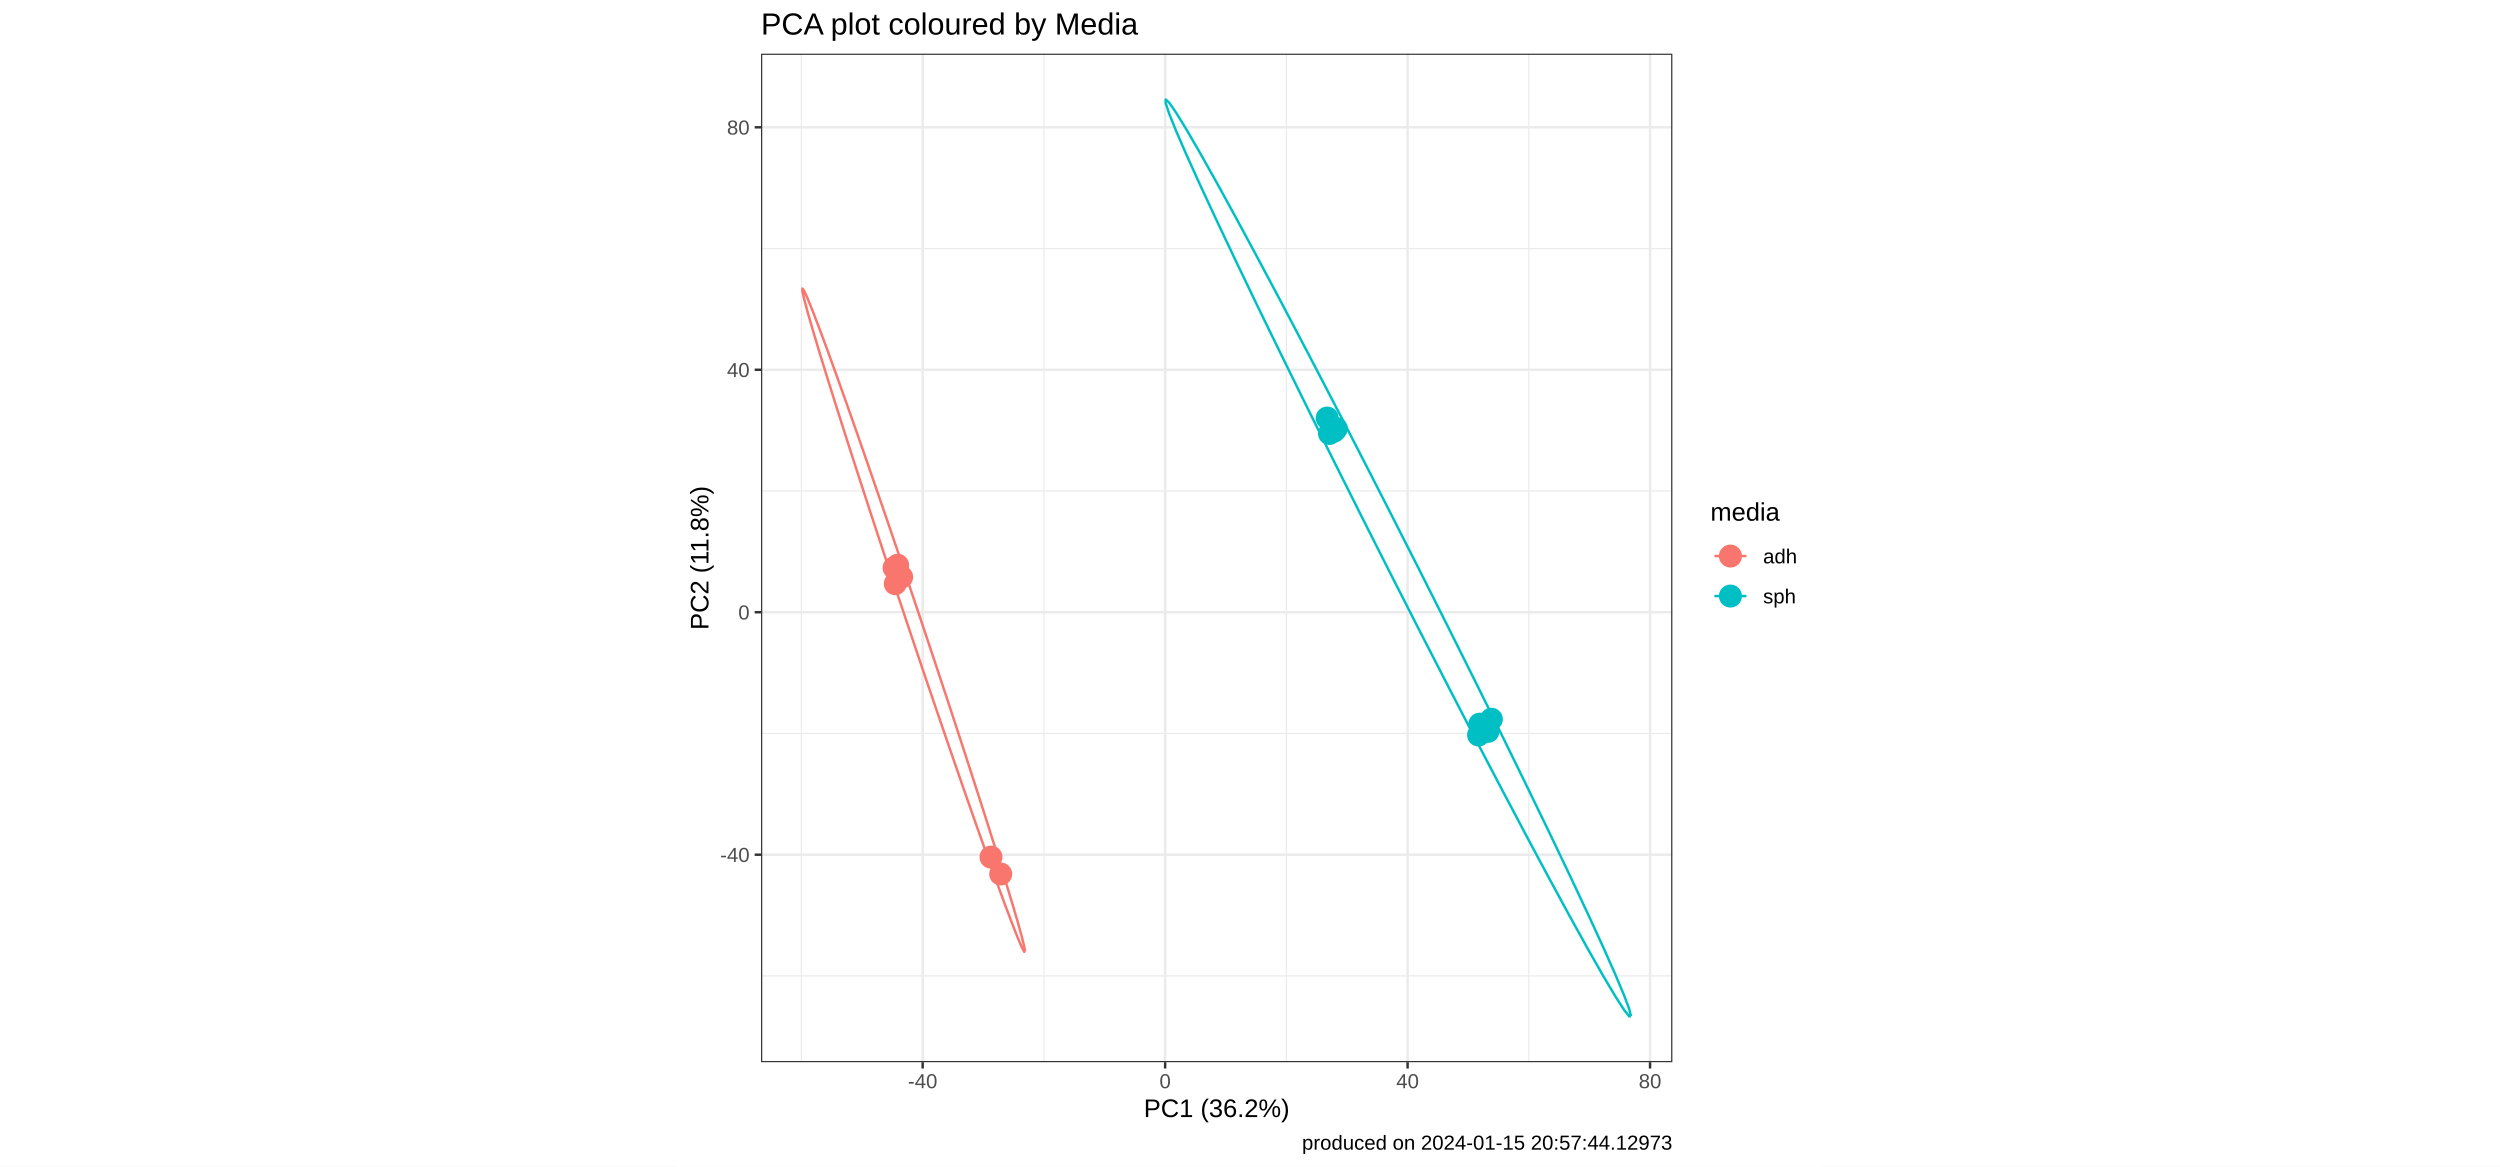
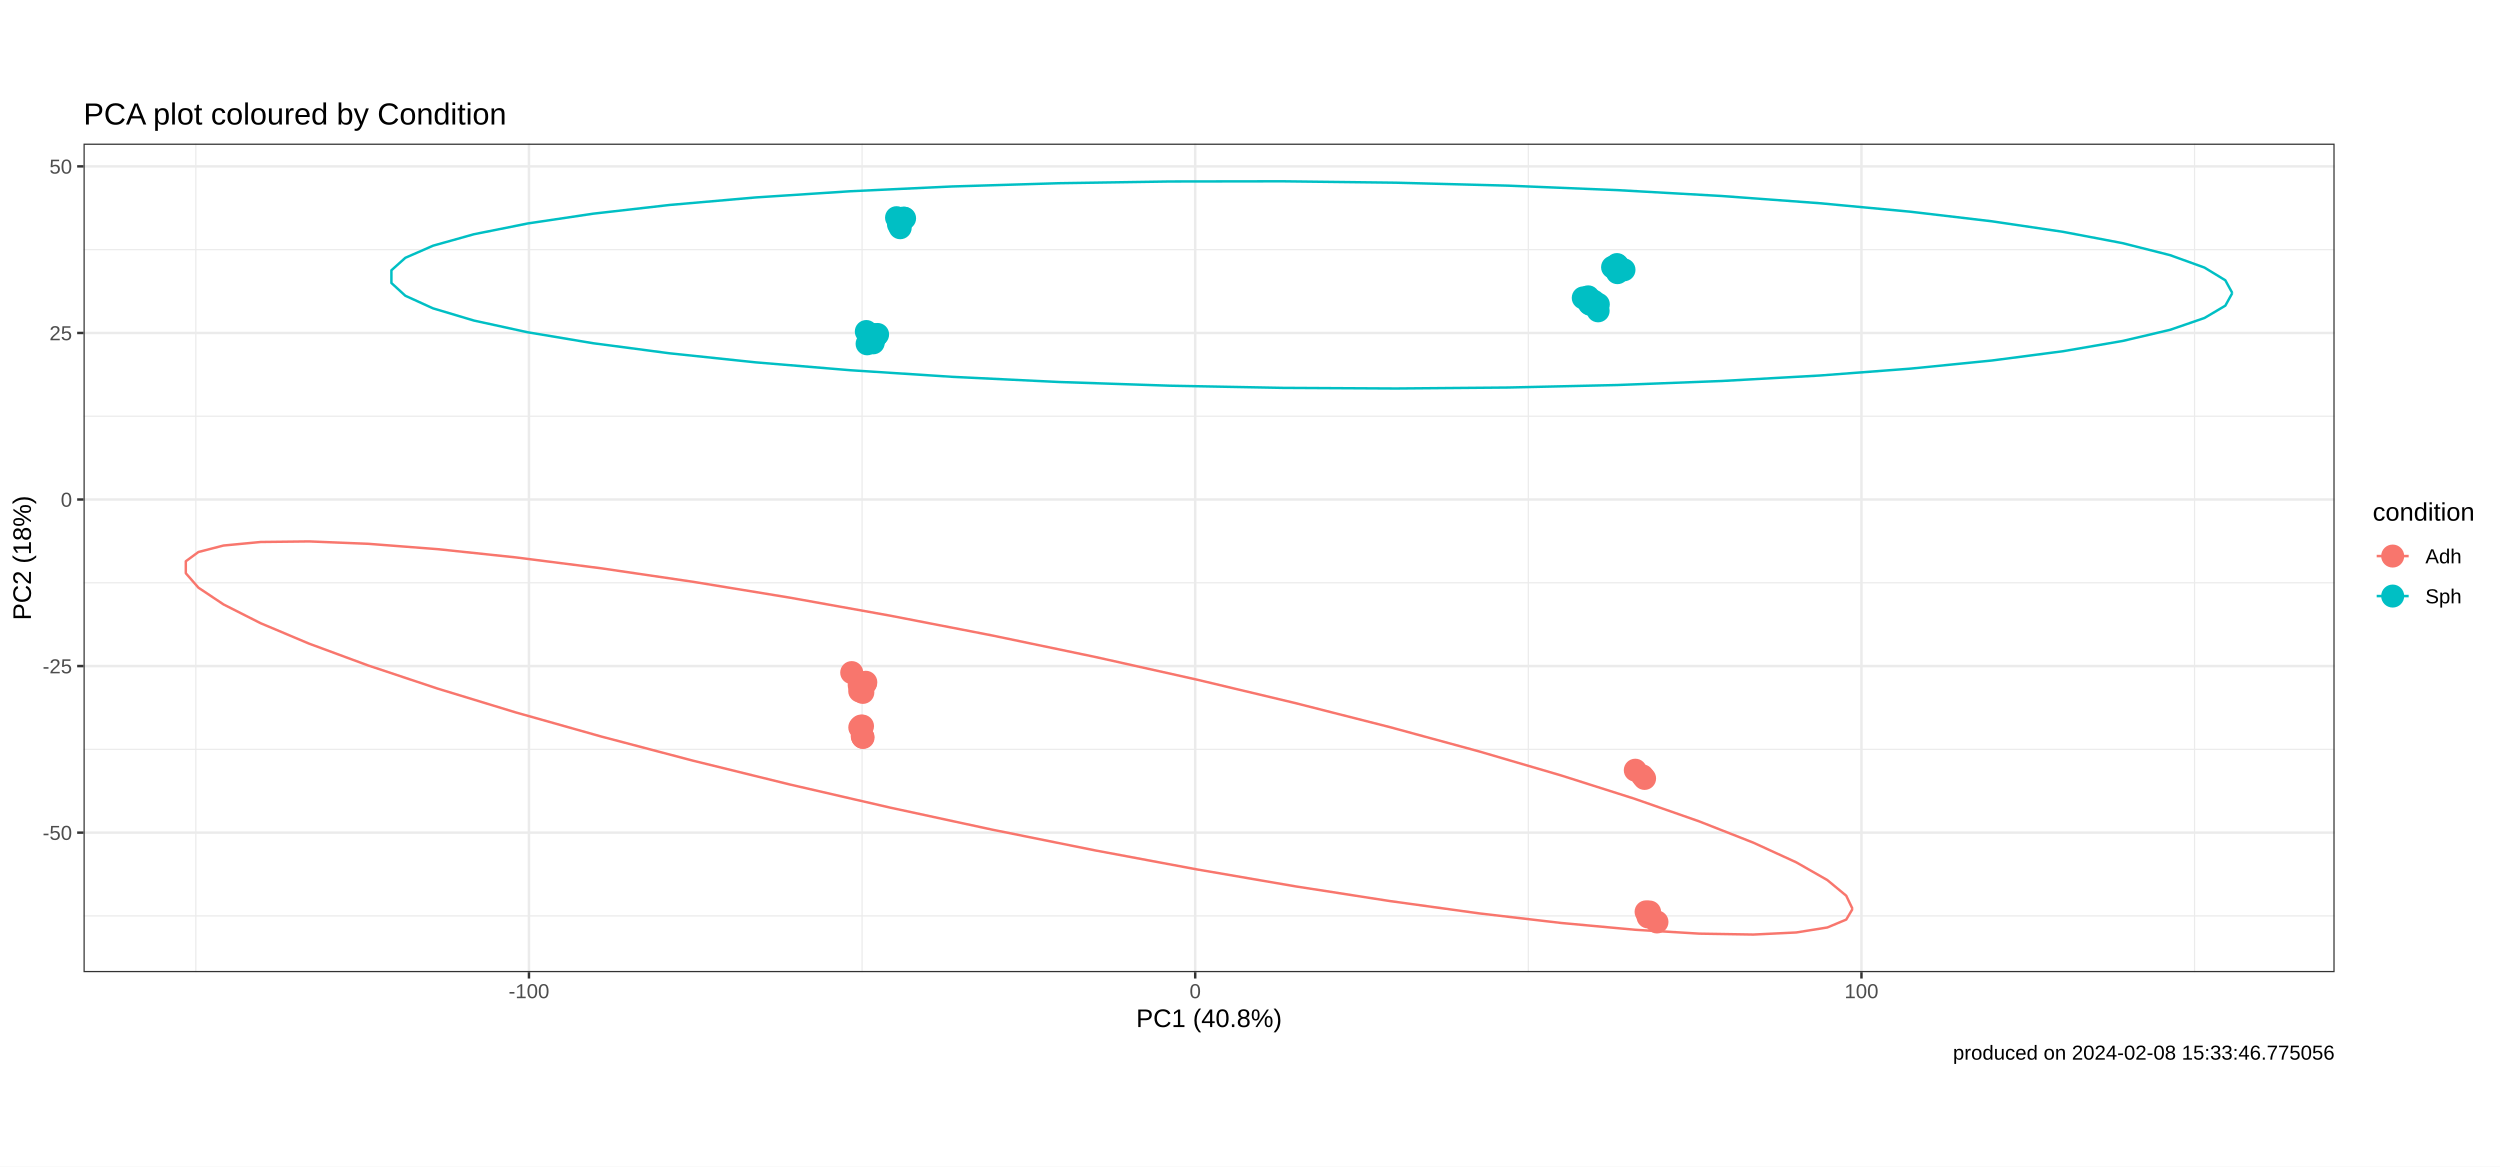
<svg xmlns="http://www.w3.org/2000/svg" class="svglite" width="1080.00pt" height="504.00pt" viewBox="0 0 1080.00 504.00">
  <defs>
    <style type="text/css">
    .svglite line, .svglite polyline, .svglite polygon, .svglite path, .svglite rect, .svglite circle {
      fill: none;
      stroke: #000000;
      stroke-linecap: round;
      stroke-linejoin: round;
      stroke-miterlimit: 10.00;
    }
    .svglite text {
      white-space: pre;
    }
  </style>
  </defs>
  <rect width="100%" height="100%" style="stroke: none; fill: #FFFFFF;" />
  <defs>
    <clipPath id="cpMC4wMHwxMDgwLjAwfDAuMDB8NTA0LjAw">
      <rect x="0.00" y="0.00" width="1080.00" height="504.00" />
    </clipPath>
  </defs>
  <g clip-path="url(#cpMC4wMHwxMDgwLjAwfDAuMDB8NTA0LjAw)">
</g>
  <defs>
-     <clipPath id="cpMjkyLjY5fDc4Ny4zMXwwLjAwfDUwNC4wMA==">
-       <rect x="292.69" y="0.00" width="494.62" height="504.00" />
+     <clipPath id="cpMC4wMHwxMDgwLjAwfDM4Ljg4fDQ2NS4xMg==">
+       <rect x="0" y="38.88" width="1080.00" height="426.25" />
    </clipPath>
  </defs>
-   <g clip-path="url(#cpMjkyLjY5fDc4Ny4zMXwwLjAwfDUwNC4wMA==)">
-     <rect x="292.69" y="-0" width="494.62" height="504.00" style="stroke-width: 1.07; stroke: #FFFFFF; fill: #FFFFFF;" />
+   <g clip-path="url(#cpMC4wMHwxMDgwLjAwfDM4Ljg4fDQ2NS4xMg==)">
+     <rect x="0" y="38.88" width="1080.00" height="426.25" style="stroke-width: 1.07; stroke: #FFFFFF; fill: #FFFFFF;" />
  </g>
  <g clip-path="url(#cpMC4wMHwxMDgwLjAwfDAuMDB8NTA0LjAw)">
</g>
  <defs>
-     <clipPath id="cpMzI4Ljc2fDcyMi40NnwyMy4xOHw0NTguODc=">
-       <rect x="328.76" y="23.18" width="393.71" height="435.70" />
+     <clipPath id="cpMzYuMDd8MTAwOC41Nnw2Mi4wNXw0MjAuMDA=">
+       <rect x="36.07" y="62.05" width="972.49" height="357.94" />
    </clipPath>
  </defs>
-   <g clip-path="url(#cpMzI4Ljc2fDcyMi40NnwyMy4xOHw0NTguODc=)">
-     <rect x="328.76" y="23.18" width="393.71" height="435.70" style="stroke-width: 1.07; stroke: none; fill: #FFFFFF;" />
-     <polyline points="328.76,421.59 722.46,421.59 " style="stroke-width: 0.53; stroke: #EBEBEB; stroke-linecap: butt;" />
-     <polyline points="328.76,316.85 722.46,316.85 " style="stroke-width: 0.53; stroke: #EBEBEB; stroke-linecap: butt;" />
-     <polyline points="328.76,212.10 722.46,212.10 " style="stroke-width: 0.53; stroke: #EBEBEB; stroke-linecap: butt;" />
-     <polyline points="328.76,107.36 722.46,107.36 " style="stroke-width: 0.53; stroke: #EBEBEB; stroke-linecap: butt;" />
-     <polyline points="346.22,458.87 346.22,23.18 " style="stroke-width: 0.53; stroke: #EBEBEB; stroke-linecap: butt;" />
-     <polyline points="450.97,458.87 450.97,23.18 " style="stroke-width: 0.53; stroke: #EBEBEB; stroke-linecap: butt;" />
-     <polyline points="555.71,458.87 555.71,23.18 " style="stroke-width: 0.53; stroke: #EBEBEB; stroke-linecap: butt;" />
-     <polyline points="660.45,458.87 660.45,23.18 " style="stroke-width: 0.53; stroke: #EBEBEB; stroke-linecap: butt;" />
-     <polyline points="328.76,369.22 722.46,369.22 " style="stroke-width: 1.07; stroke: #EBEBEB; stroke-linecap: butt;" />
-     <polyline points="328.76,264.48 722.46,264.48 " style="stroke-width: 1.07; stroke: #EBEBEB; stroke-linecap: butt;" />
-     <polyline points="328.76,159.73 722.46,159.73 " style="stroke-width: 1.07; stroke: #EBEBEB; stroke-linecap: butt;" />
-     <polyline points="328.76,54.99 722.46,54.99 " style="stroke-width: 1.07; stroke: #EBEBEB; stroke-linecap: butt;" />
-     <polyline points="398.59,458.87 398.59,23.18 " style="stroke-width: 1.07; stroke: #EBEBEB; stroke-linecap: butt;" />
-     <polyline points="503.34,458.87 503.34,23.18 " style="stroke-width: 1.07; stroke: #EBEBEB; stroke-linecap: butt;" />
-     <polyline points="608.08,458.87 608.08,23.18 " style="stroke-width: 1.07; stroke: #EBEBEB; stroke-linecap: butt;" />
-     <polyline points="712.82,458.87 712.82,23.18 " style="stroke-width: 1.07; stroke: #EBEBEB; stroke-linecap: butt;" />
-     <circle cx="387.78" cy="244.20" r="4.62" style="stroke-width: 0.71; stroke: #F8766D; fill: #F8766D;" />
-     <circle cx="386.75" cy="252.16" r="4.62" style="stroke-width: 0.71; stroke: #F8766D; fill: #F8766D;" />
-     <circle cx="388.50" cy="249.20" r="4.62" style="stroke-width: 0.71; stroke: #F8766D; fill: #F8766D;" />
-     <circle cx="577.26" cy="185.14" r="4.62" style="stroke-width: 0.71; stroke: #00BFC4; fill: #00BFC4;" />
-     <circle cx="432.30" cy="377.57" r="4.62" style="stroke-width: 0.71; stroke: #F8766D; fill: #F8766D;" />
-     <circle cx="428.11" cy="370.27" r="4.62" style="stroke-width: 0.71; stroke: #F8766D; fill: #F8766D;" />
-     <circle cx="638.74" cy="317.52" r="4.62" style="stroke-width: 0.71; stroke: #00BFC4; fill: #00BFC4;" />
-     <circle cx="644.26" cy="310.71" r="4.62" style="stroke-width: 0.71; stroke: #00BFC4; fill: #00BFC4;" />
-     <circle cx="639.27" cy="312.83" r="4.62" style="stroke-width: 0.71; stroke: #00BFC4; fill: #00BFC4;" />
-     <circle cx="642.79" cy="315.97" r="4.62" style="stroke-width: 0.71; stroke: #00BFC4; fill: #00BFC4;" />
-     <circle cx="574.32" cy="187.26" r="4.62" style="stroke-width: 0.71; stroke: #00BFC4; fill: #00BFC4;" />
-     <circle cx="573.34" cy="180.60" r="4.62" style="stroke-width: 0.71; stroke: #00BFC4; fill: #00BFC4;" />
-     <circle cx="389.51" cy="249.28" r="4.62" style="stroke-width: 0.71; stroke: #F8766D; fill: #F8766D;" />
-     <circle cx="386.24" cy="245.32" r="4.62" style="stroke-width: 0.71; stroke: #F8766D; fill: #F8766D;" />
-     <circle cx="387.79" cy="247.40" r="4.62" style="stroke-width: 0.71; stroke: #F8766D; fill: #F8766D;" />
-     <circle cx="576.42" cy="186.19" r="4.62" style="stroke-width: 0.71; stroke: #00BFC4; fill: #00BFC4;" />
-     <polyline points="442.82,411.10 442.45,408.84 441.36,404.45 439.57,397.99 437.09,389.56 433.97,379.29 430.26,367.34 426.00,353.87 421.27,339.11 416.14,323.27 410.69,306.59 404.99,289.33 399.13,271.74 393.21,254.10 387.31,236.67 381.52,219.71 375.93,203.49 370.63,188.25 365.69,174.21 361.19,161.60 357.20,150.60 353.77,141.38 350.97,134.08 348.83,128.81 347.38,125.65 346.65,124.65 346.65,125.83 347.38,129.16 348.83,134.59 350.97,142.05 353.77,151.41 357.20,162.55 361.19,175.28 365.69,189.42 370.63,204.75 375.93,221.04 381.52,238.05 387.31,255.50 393.21,273.15 399.13,290.72 404.99,307.95 410.69,324.57 416.14,340.33 421.27,355.00 426.00,368.35 430.26,380.18 433.97,390.31 437.09,398.58 439.57,404.88 441.36,409.10 442.45,411.18 442.82,411.10 " style="stroke-width: 1.07; stroke: #F8766D; stroke-linecap: butt;" />
-     <polyline points="704.57,438.96 703.81,435.85 701.53,429.79 697.78,420.88 692.60,409.23 686.08,395.04 678.32,378.52 669.43,359.92 659.54,339.52 648.82,317.62 637.41,294.57 625.50,270.71 613.26,246.40 600.88,222.01 588.55,197.91 576.45,174.47 564.77,152.04 553.69,130.96 543.36,111.55 533.96,94.11 525.62,78.90 518.46,66.14 512.60,56.04 508.13,48.75 505.11,44.37 503.59,42.98 503.59,44.59 505.11,49.19 508.13,56.69 512.60,66.99 518.46,79.93 525.62,95.31 533.96,112.91 543.36,132.45 553.69,153.64 564.77,176.15 576.45,199.65 588.55,223.79 600.88,248.18 613.26,272.47 625.50,296.28 637.41,319.26 648.82,341.06 659.54,361.34 669.43,379.80 678.32,396.16 686.08,410.17 692.60,421.62 697.78,430.33 701.53,436.18 703.81,439.07 704.57,438.96 " style="stroke-width: 1.07; stroke: #00BFC4; stroke-linecap: butt;" />
-     <rect x="328.76" y="23.18" width="393.71" height="435.70" style="stroke-width: 1.07; stroke: #333333;" />
+   <g clip-path="url(#cpMzYuMDd8MTAwOC41Nnw2Mi4wNXw0MjAuMDA=)">
+     <rect x="36.07" y="62.05" width="972.49" height="357.94" style="stroke-width: 1.07; stroke: none; fill: #FFFFFF;" />
+     <polyline points="36.07,395.67 1008.56,395.67 " style="stroke-width: 0.53; stroke: #EBEBEB; stroke-linecap: butt;" />
+     <polyline points="36.07,323.71 1008.56,323.71 " style="stroke-width: 0.53; stroke: #EBEBEB; stroke-linecap: butt;" />
+     <polyline points="36.07,251.76 1008.56,251.76 " style="stroke-width: 0.53; stroke: #EBEBEB; stroke-linecap: butt;" />
+     <polyline points="36.07,179.81 1008.56,179.81 " style="stroke-width: 0.53; stroke: #EBEBEB; stroke-linecap: butt;" />
+     <polyline points="36.07,107.85 1008.56,107.85 " style="stroke-width: 0.53; stroke: #EBEBEB; stroke-linecap: butt;" />
+     <polyline points="84.60,420.00 84.60,62.05 " style="stroke-width: 0.53; stroke: #EBEBEB; stroke-linecap: butt;" />
+     <polyline points="372.42,420.00 372.42,62.05 " style="stroke-width: 0.53; stroke: #EBEBEB; stroke-linecap: butt;" />
+     <polyline points="660.24,420.00 660.24,62.05 " style="stroke-width: 0.53; stroke: #EBEBEB; stroke-linecap: butt;" />
+     <polyline points="948.05,420.00 948.05,62.05 " style="stroke-width: 0.53; stroke: #EBEBEB; stroke-linecap: butt;" />
+     <polyline points="36.07,359.69 1008.56,359.69 " style="stroke-width: 1.07; stroke: #EBEBEB; stroke-linecap: butt;" />
+     <polyline points="36.07,287.74 1008.56,287.74 " style="stroke-width: 1.07; stroke: #EBEBEB; stroke-linecap: butt;" />
+     <polyline points="36.07,215.78 1008.56,215.78 " style="stroke-width: 1.07; stroke: #EBEBEB; stroke-linecap: butt;" />
+     <polyline points="36.07,143.83 1008.56,143.83 " style="stroke-width: 1.07; stroke: #EBEBEB; stroke-linecap: butt;" />
+     <polyline points="36.07,71.87 1008.56,71.87 " style="stroke-width: 1.07; stroke: #EBEBEB; stroke-linecap: butt;" />
+     <polyline points="228.51,420.00 228.51,62.05 " style="stroke-width: 1.07; stroke: #EBEBEB; stroke-linecap: butt;" />
+     <polyline points="516.33,420.00 516.33,62.05 " style="stroke-width: 1.07; stroke: #EBEBEB; stroke-linecap: butt;" />
+     <polyline points="804.15,420.00 804.15,62.05 " style="stroke-width: 1.07; stroke: #EBEBEB; stroke-linecap: butt;" />
+     <circle cx="371.17" cy="295.96" r="4.62" style="stroke-width: 0.71; stroke: #F8766D; fill: #F8766D;" />
+     <circle cx="372.48" cy="295.04" r="4.62" style="stroke-width: 0.71; stroke: #F8766D; fill: #F8766D;" />
+     <circle cx="372.75" cy="299.12" r="4.62" style="stroke-width: 0.71; stroke: #F8766D; fill: #F8766D;" />
+     <circle cx="371.40" cy="298.53" r="4.62" style="stroke-width: 0.71; stroke: #F8766D; fill: #F8766D;" />
+     <circle cx="373.88" cy="295.24" r="4.62" style="stroke-width: 0.71; stroke: #F8766D; fill: #F8766D;" />
+     <circle cx="372.01" cy="313.66" r="4.62" style="stroke-width: 0.71; stroke: #F8766D; fill: #F8766D;" />
+     <circle cx="371.43" cy="314.26" r="4.62" style="stroke-width: 0.71; stroke: #F8766D; fill: #F8766D;" />
+     <circle cx="372.85" cy="318.57" r="4.62" style="stroke-width: 0.71; stroke: #F8766D; fill: #F8766D;" />
+     <circle cx="374.25" cy="143.22" r="4.62" style="stroke-width: 0.71; stroke: #00BFC4; fill: #00BFC4;" />
+     <circle cx="377.24" cy="148.10" r="4.62" style="stroke-width: 0.71; stroke: #00BFC4; fill: #00BFC4;" />
+     <circle cx="379.12" cy="144.49" r="4.62" style="stroke-width: 0.71; stroke: #00BFC4; fill: #00BFC4;" />
+     <circle cx="701.56" cy="116.56" r="4.62" style="stroke-width: 0.71; stroke: #00BFC4; fill: #00BFC4;" />
+     <circle cx="683.97" cy="128.69" r="4.62" style="stroke-width: 0.71; stroke: #00BFC4; fill: #00BFC4;" />
+     <circle cx="687.19" cy="131.52" r="4.62" style="stroke-width: 0.71; stroke: #00BFC4; fill: #00BFC4;" />
+     <circle cx="690.39" cy="134.28" r="4.62" style="stroke-width: 0.71; stroke: #00BFC4; fill: #00BFC4;" />
+     <circle cx="688.46" cy="130.10" r="4.62" style="stroke-width: 0.71; stroke: #00BFC4; fill: #00BFC4;" />
+     <circle cx="372.68" cy="318.43" r="4.62" style="stroke-width: 0.71; stroke: #F8766D; fill: #F8766D;" />
+     <circle cx="372.48" cy="317.99" r="4.62" style="stroke-width: 0.71; stroke: #F8766D; fill: #F8766D;" />
+     <circle cx="372.60" cy="313.69" r="4.62" style="stroke-width: 0.71; stroke: #F8766D; fill: #F8766D;" />
+     <circle cx="710.46" cy="336.28" r="4.62" style="stroke-width: 0.71; stroke: #F8766D; fill: #F8766D;" />
+     <circle cx="706.45" cy="332.73" r="4.62" style="stroke-width: 0.71; stroke: #F8766D; fill: #F8766D;" />
+     <circle cx="712.63" cy="393.99" r="4.62" style="stroke-width: 0.71; stroke: #F8766D; fill: #F8766D;" />
+     <circle cx="367.94" cy="290.56" r="4.62" style="stroke-width: 0.71; stroke: #F8766D; fill: #F8766D;" />
+     <circle cx="377.64" cy="144.55" r="4.62" style="stroke-width: 0.71; stroke: #00BFC4; fill: #00BFC4;" />
+     <circle cx="374.03" cy="294.74" r="4.62" style="stroke-width: 0.71; stroke: #F8766D; fill: #F8766D;" />
+     <circle cx="698.52" cy="114.29" r="4.62" style="stroke-width: 0.71; stroke: #00BFC4; fill: #00BFC4;" />
+     <circle cx="696.64" cy="115.44" r="4.62" style="stroke-width: 0.71; stroke: #00BFC4; fill: #00BFC4;" />
+     <circle cx="709.55" cy="335.18" r="4.62" style="stroke-width: 0.71; stroke: #F8766D; fill: #F8766D;" />
+     <circle cx="711.11" cy="393.92" r="4.62" style="stroke-width: 0.71; stroke: #F8766D; fill: #F8766D;" />
+     <circle cx="686.58" cy="131.18" r="4.62" style="stroke-width: 0.71; stroke: #00BFC4; fill: #00BFC4;" />
+     <circle cx="715.81" cy="398.29" r="4.62" style="stroke-width: 0.71; stroke: #F8766D; fill: #F8766D;" />
+     <circle cx="690.47" cy="131.47" r="4.62" style="stroke-width: 0.71; stroke: #00BFC4; fill: #00BFC4;" />
+     <circle cx="711.96" cy="396.12" r="4.62" style="stroke-width: 0.71; stroke: #F8766D; fill: #F8766D;" />
+     <circle cx="686.09" cy="128.24" r="4.62" style="stroke-width: 0.71; stroke: #00BFC4; fill: #00BFC4;" />
+     <circle cx="390.35" cy="94.22" r="4.62" style="stroke-width: 0.71; stroke: #00BFC4; fill: #00BFC4;" />
+     <circle cx="388.14" cy="96.93" r="4.62" style="stroke-width: 0.71; stroke: #00BFC4; fill: #00BFC4;" />
+     <circle cx="390.78" cy="94.32" r="4.62" style="stroke-width: 0.71; stroke: #00BFC4; fill: #00BFC4;" />
+     <circle cx="388.89" cy="98.38" r="4.62" style="stroke-width: 0.71; stroke: #00BFC4; fill: #00BFC4;" />
+     <circle cx="387.31" cy="94.04" r="4.62" style="stroke-width: 0.71; stroke: #00BFC4; fill: #00BFC4;" />
+     <circle cx="388.66" cy="95.83" r="4.62" style="stroke-width: 0.71; stroke: #00BFC4; fill: #00BFC4;" />
+     <circle cx="378.38" cy="145.33" r="4.62" style="stroke-width: 0.71; stroke: #00BFC4; fill: #00BFC4;" />
+     <circle cx="374.59" cy="148.53" r="4.62" style="stroke-width: 0.71; stroke: #00BFC4; fill: #00BFC4;" />
+     <circle cx="698.84" cy="114.66" r="4.62" style="stroke-width: 0.71; stroke: #00BFC4; fill: #00BFC4;" />
+     <circle cx="698.74" cy="117.79" r="4.62" style="stroke-width: 0.71; stroke: #00BFC4; fill: #00BFC4;" />
+     <polyline points="800.30,392.66 797.57,386.95 789.42,380.20 775.97,372.52 757.42,364.02 734.07,354.84 706.25,345.11 674.40,334.99 638.99,324.62 600.57,314.16 559.71,303.77 517.04,293.60 473.19,283.82 428.85,274.57 384.67,265.99 341.33,258.21 299.48,251.35 259.77,245.51 222.78,240.79 189.09,237.24 159.20,234.93 133.56,233.89 112.57,234.14 96.55,235.67 85.72,238.46 80.27,242.47 80.27,247.64 85.72,253.88 96.55,261.11 112.57,269.22 133.56,278.07 159.20,287.54 189.09,297.49 222.78,307.76 259.77,318.19 299.48,328.64 341.33,338.93 384.67,348.92 428.85,358.46 473.19,367.39 517.04,375.58 559.71,382.92 600.57,389.28 638.99,394.58 674.40,398.72 706.25,401.65 734.07,403.33 757.42,403.73 775.97,402.83 789.42,400.67 797.57,397.26 800.30,392.66 " style="stroke-width: 1.07; stroke: #F8766D; stroke-linecap: butt;" />
+     <polyline points="964.36,126.59 961.34,121.08 952.34,115.60 937.48,110.23 917.00,105.05 891.20,100.15 860.48,95.60 825.30,91.46 786.19,87.80 743.75,84.67 698.63,82.13 651.49,80.20 603.07,78.93 554.09,78.32 505.30,78.40 457.43,79.15 411.21,80.56 367.34,82.62 326.49,85.29 289.28,88.54 256.26,92.31 227.95,96.54 204.77,101.18 187.07,106.14 175.11,111.37 169.09,116.77 169.09,122.26 175.11,127.77 187.07,133.21 204.77,138.49 227.95,143.54 256.26,148.28 289.28,152.63 326.49,156.54 367.34,159.94 411.21,162.78 457.43,165.02 505.30,166.62 554.09,167.56 603.07,167.83 651.49,167.41 698.63,166.33 743.75,164.59 786.19,162.22 825.30,159.25 860.48,155.74 891.20,151.73 917.00,147.29 937.48,142.48 952.34,137.37 961.34,132.05 964.36,126.59 " style="stroke-width: 1.07; stroke: #00BFC4; stroke-linecap: butt;" />
+     <rect x="36.07" y="62.05" width="972.49" height="357.94" style="stroke-width: 1.07; stroke: #333333;" />
  </g>
  <g clip-path="url(#cpMC4wMHwxMDgwLjAwfDAuMDB8NTA0LjAw)">
-     <text x="323.83" y="372.37" text-anchor="end" style="font-size: 8.80px;fill: #4D4D4D; font-family: &quot;Arial&quot;;" textLength="12.72px" lengthAdjust="spacingAndGlyphs">-40</text>
-     <text x="323.83" y="267.63" text-anchor="end" style="font-size: 8.80px;fill: #4D4D4D; font-family: &quot;Arial&quot;;" textLength="4.90px" lengthAdjust="spacingAndGlyphs">0</text>
-     <text x="323.83" y="162.88" text-anchor="end" style="font-size: 8.80px;fill: #4D4D4D; font-family: &quot;Arial&quot;;" textLength="9.79px" lengthAdjust="spacingAndGlyphs">40</text>
-     <text x="323.83" y="58.14" text-anchor="end" style="font-size: 8.80px;fill: #4D4D4D; font-family: &quot;Arial&quot;;" textLength="9.79px" lengthAdjust="spacingAndGlyphs">80</text>
-     <polyline points="326.02,369.22 328.76,369.22 " style="stroke-width: 1.07; stroke: #333333; stroke-linecap: butt;" />
-     <polyline points="326.02,264.48 328.76,264.48 " style="stroke-width: 1.07; stroke: #333333; stroke-linecap: butt;" />
-     <polyline points="326.02,159.73 328.76,159.73 " style="stroke-width: 1.07; stroke: #333333; stroke-linecap: butt;" />
-     <polyline points="326.02,54.99 328.76,54.99 " style="stroke-width: 1.07; stroke: #333333; stroke-linecap: butt;" />
-     <polyline points="398.59,461.61 398.59,458.87 " style="stroke-width: 1.07; stroke: #333333; stroke-linecap: butt;" />
-     <polyline points="503.34,461.61 503.34,458.87 " style="stroke-width: 1.07; stroke: #333333; stroke-linecap: butt;" />
-     <polyline points="608.08,461.61 608.08,458.87 " style="stroke-width: 1.07; stroke: #333333; stroke-linecap: butt;" />
-     <polyline points="712.82,461.61 712.82,458.87 " style="stroke-width: 1.07; stroke: #333333; stroke-linecap: butt;" />
-     <text x="398.59" y="470.11" text-anchor="middle" style="font-size: 8.80px;fill: #4D4D4D; font-family: &quot;Arial&quot;;" textLength="12.72px" lengthAdjust="spacingAndGlyphs">-40</text>
-     <text x="503.34" y="470.11" text-anchor="middle" style="font-size: 8.80px;fill: #4D4D4D; font-family: &quot;Arial&quot;;" textLength="4.90px" lengthAdjust="spacingAndGlyphs">0</text>
-     <text x="608.08" y="470.11" text-anchor="middle" style="font-size: 8.80px;fill: #4D4D4D; font-family: &quot;Arial&quot;;" textLength="9.79px" lengthAdjust="spacingAndGlyphs">40</text>
-     <text x="712.82" y="470.11" text-anchor="middle" style="font-size: 8.80px;fill: #4D4D4D; font-family: &quot;Arial&quot;;" textLength="9.79px" lengthAdjust="spacingAndGlyphs">80</text>
-     <text x="525.61" y="482.57" text-anchor="middle" style="font-size: 11.00px; font-family: &quot;Arial&quot;;" textLength="62.99px" lengthAdjust="spacingAndGlyphs">PC1 (36.2%)</text>
-     <text transform="translate(306.05,241.03) rotate(-90)" text-anchor="middle" style="font-size: 11.00px; font-family: &quot;Arial&quot;;" textLength="62.18px" lengthAdjust="spacingAndGlyphs">PC2 (11.8%)</text>
-     <rect x="733.42" y="210.43" width="48.41" height="61.19" style="stroke-width: 1.07; stroke: none; fill: #FFFFFF;" />
-     <text x="738.90" y="224.94" style="font-size: 11.00px; font-family: &quot;Arial&quot;;" textLength="29.97px" lengthAdjust="spacingAndGlyphs">media</text>
-     <rect x="738.90" y="231.58" width="17.28" height="17.28" style="stroke-width: 1.07; stroke: none; fill: #FFFFFF;" />
-     <circle cx="747.54" cy="240.22" r="4.62" style="stroke-width: 0.71; stroke: #F8766D; fill: #F8766D;" />
-     <line x1="740.63" y1="240.22" x2="754.45" y2="240.22" style="stroke-width: 1.07; stroke: #F8766D; stroke-linecap: butt;" />
-     <rect x="738.90" y="248.86" width="17.28" height="17.28" style="stroke-width: 1.07; stroke: none; fill: #FFFFFF;" />
-     <circle cx="747.54" cy="257.50" r="4.62" style="stroke-width: 0.71; stroke: #00BFC4; fill: #00BFC4;" />
-     <line x1="740.63" y1="257.50" x2="754.45" y2="257.50" style="stroke-width: 1.07; stroke: #00BFC4; stroke-linecap: butt;" />
-     <text x="761.66" y="243.37" style="font-size: 8.80px; font-family: &quot;Arial&quot;;" textLength="14.69px" lengthAdjust="spacingAndGlyphs">adh</text>
-     <text x="761.66" y="260.65" style="font-size: 8.80px; font-family: &quot;Arial&quot;;" textLength="14.19px" lengthAdjust="spacingAndGlyphs">sph</text>
-     <text x="328.76" y="14.93" style="font-size: 13.20px; font-family: &quot;Arial&quot;;" textLength="162.78px" lengthAdjust="spacingAndGlyphs">PCA plot coloured by Media</text>
-     <text x="722.46" y="496.67" text-anchor="end" style="font-size: 8.80px; font-family: &quot;Arial&quot;;" textLength="160.07px" lengthAdjust="spacingAndGlyphs">produced on 2024-01-15 20:57:44.12973</text>
+     <text x="31.14" y="362.84" text-anchor="end" style="font-size: 8.80px;fill: #4D4D4D; font-family: &quot;Arial&quot;;" textLength="12.72px" lengthAdjust="spacingAndGlyphs">-50</text>
+     <text x="31.14" y="290.89" text-anchor="end" style="font-size: 8.80px;fill: #4D4D4D; font-family: &quot;Arial&quot;;" textLength="12.72px" lengthAdjust="spacingAndGlyphs">-25</text>
+     <text x="31.14" y="218.93" text-anchor="end" style="font-size: 8.80px;fill: #4D4D4D; font-family: &quot;Arial&quot;;" textLength="4.90px" lengthAdjust="spacingAndGlyphs">0</text>
+     <text x="31.14" y="146.98" text-anchor="end" style="font-size: 8.80px;fill: #4D4D4D; font-family: &quot;Arial&quot;;" textLength="9.79px" lengthAdjust="spacingAndGlyphs">25</text>
+     <text x="31.14" y="75.02" text-anchor="end" style="font-size: 8.80px;fill: #4D4D4D; font-family: &quot;Arial&quot;;" textLength="9.79px" lengthAdjust="spacingAndGlyphs">50</text>
+     <polyline points="33.33,359.69 36.07,359.69 " style="stroke-width: 1.07; stroke: #333333; stroke-linecap: butt;" />
+     <polyline points="33.33,287.74 36.07,287.74 " style="stroke-width: 1.07; stroke: #333333; stroke-linecap: butt;" />
+     <polyline points="33.33,215.78 36.07,215.78 " style="stroke-width: 1.07; stroke: #333333; stroke-linecap: butt;" />
+     <polyline points="33.33,143.83 36.07,143.83 " style="stroke-width: 1.07; stroke: #333333; stroke-linecap: butt;" />
+     <polyline points="33.33,71.87 36.07,71.87 " style="stroke-width: 1.07; stroke: #333333; stroke-linecap: butt;" />
+     <polyline points="228.51,422.74 228.51,420.00 " style="stroke-width: 1.07; stroke: #333333; stroke-linecap: butt;" />
+     <polyline points="516.33,422.74 516.33,420.00 " style="stroke-width: 1.07; stroke: #333333; stroke-linecap: butt;" />
+     <polyline points="804.15,422.74 804.15,420.00 " style="stroke-width: 1.07; stroke: #333333; stroke-linecap: butt;" />
+     <text x="228.51" y="431.23" text-anchor="middle" style="font-size: 8.80px;fill: #4D4D4D; font-family: &quot;Arial&quot;;" textLength="17.62px" lengthAdjust="spacingAndGlyphs">-100</text>
+     <text x="516.33" y="431.23" text-anchor="middle" style="font-size: 8.80px;fill: #4D4D4D; font-family: &quot;Arial&quot;;" textLength="4.90px" lengthAdjust="spacingAndGlyphs">0</text>
+     <text x="804.15" y="431.23" text-anchor="middle" style="font-size: 8.80px;fill: #4D4D4D; font-family: &quot;Arial&quot;;" textLength="14.69px" lengthAdjust="spacingAndGlyphs">100</text>
+     <text x="522.31" y="443.69" text-anchor="middle" style="font-size: 11.00px; font-family: &quot;Arial&quot;;" textLength="62.99px" lengthAdjust="spacingAndGlyphs">PC1 (40.8%)</text>
+     <text transform="translate(13.36,241.03) rotate(-90)" text-anchor="middle" style="font-size: 11.00px; font-family: &quot;Arial&quot;;" textLength="53.81px" lengthAdjust="spacingAndGlyphs">PC2 (18%)</text>
+     <rect x="1019.52" y="210.43" width="55.00" height="61.19" style="stroke-width: 1.07; stroke: none; fill: #FFFFFF;" />
+     <text x="1025.00" y="224.94" style="font-size: 11.00px; font-family: &quot;Arial&quot;;" textLength="44.04px" lengthAdjust="spacingAndGlyphs">condition</text>
+     <rect x="1025.00" y="231.58" width="17.28" height="17.28" style="stroke-width: 1.07; stroke: none; fill: #FFFFFF;" />
+     <circle cx="1033.64" cy="240.22" r="4.62" style="stroke-width: 0.71; stroke: #F8766D; fill: #F8766D;" />
+     <line x1="1026.73" y1="240.22" x2="1040.55" y2="240.22" style="stroke-width: 1.07; stroke: #F8766D; stroke-linecap: butt;" />
+     <rect x="1025.00" y="248.86" width="17.28" height="17.28" style="stroke-width: 1.07; stroke: none; fill: #FFFFFF;" />
+     <circle cx="1033.64" cy="257.50" r="4.62" style="stroke-width: 0.71; stroke: #00BFC4; fill: #00BFC4;" />
+     <line x1="1026.73" y1="257.50" x2="1040.55" y2="257.50" style="stroke-width: 1.07; stroke: #00BFC4; stroke-linecap: butt;" />
+     <text x="1047.76" y="243.37" style="font-size: 8.80px; font-family: &quot;Arial&quot;;" textLength="15.66px" lengthAdjust="spacingAndGlyphs">Adh</text>
+     <text x="1047.76" y="260.65" style="font-size: 8.80px; font-family: &quot;Arial&quot;;" textLength="15.66px" lengthAdjust="spacingAndGlyphs">Sph</text>
+     <text x="36.07" y="53.80" style="font-size: 13.20px; font-family: &quot;Arial&quot;;" textLength="182.59px" lengthAdjust="spacingAndGlyphs">PCA plot coloured by Condition</text>
+     <text x="1008.56" y="457.79" text-anchor="end" style="font-size: 8.80px; font-family: &quot;Arial&quot;;" textLength="164.97px" lengthAdjust="spacingAndGlyphs">produced on 2024-02-08 15:33:46.775056</text>
  </g>
</svg>
